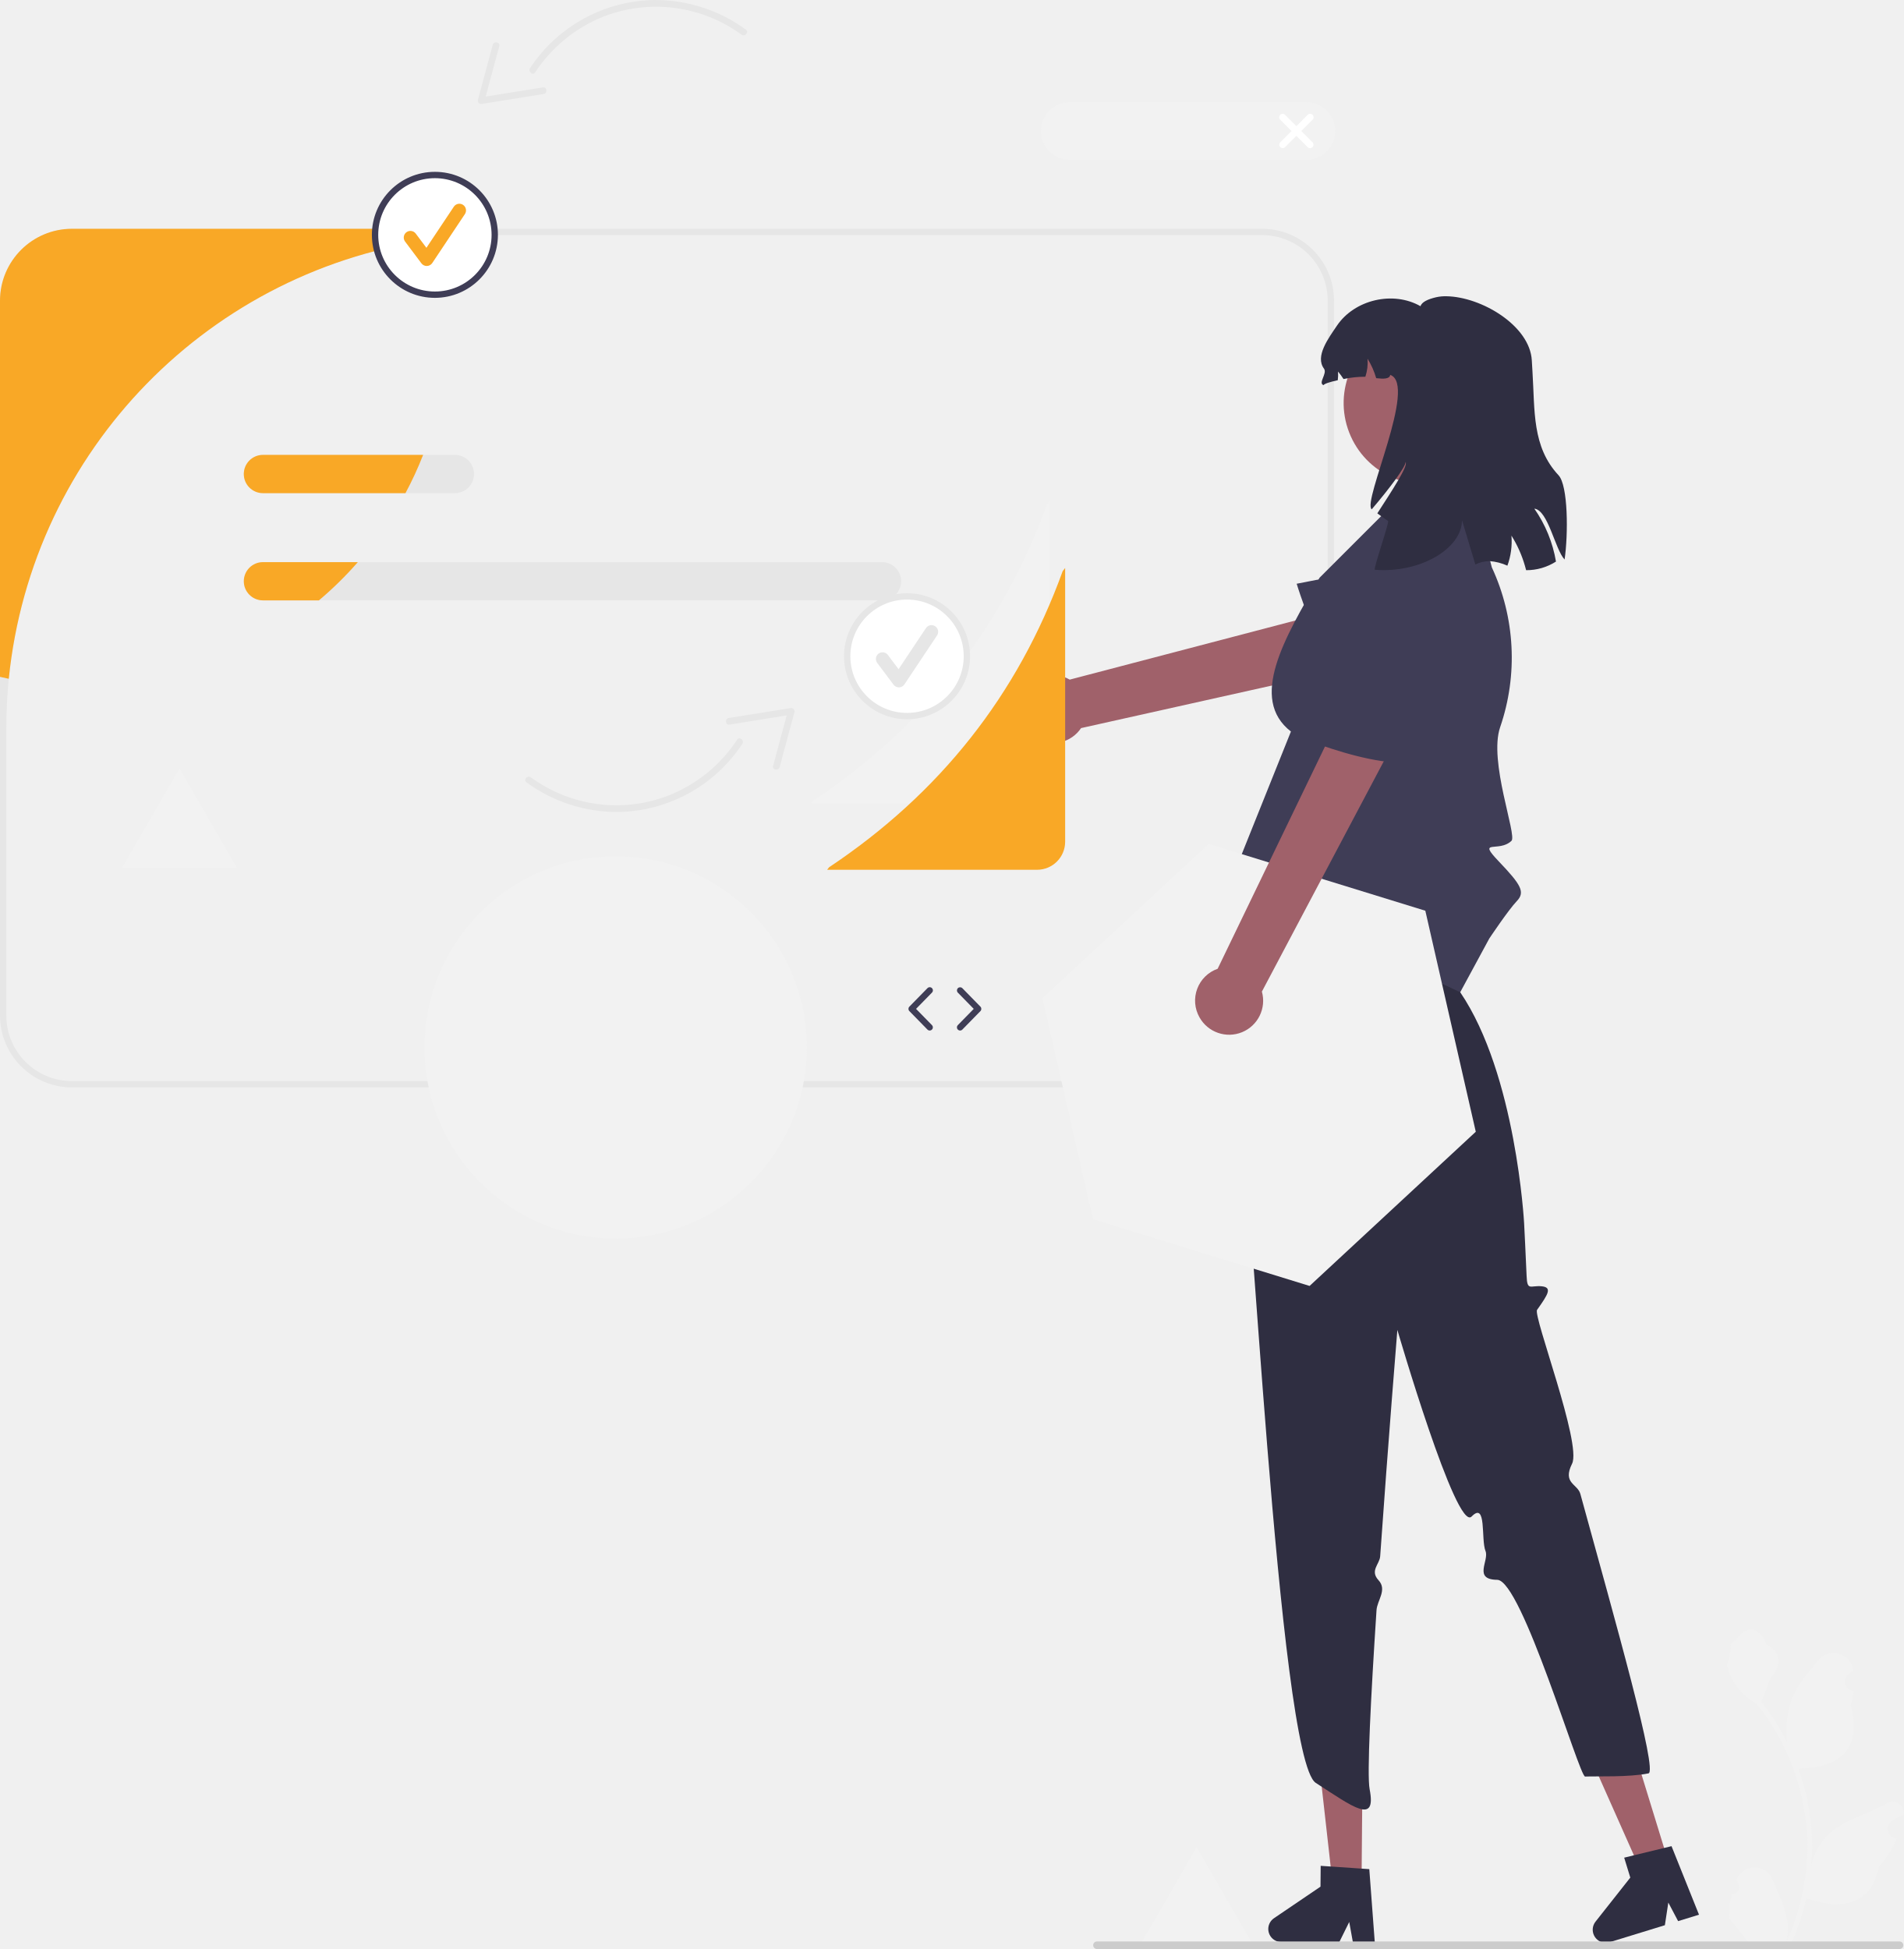
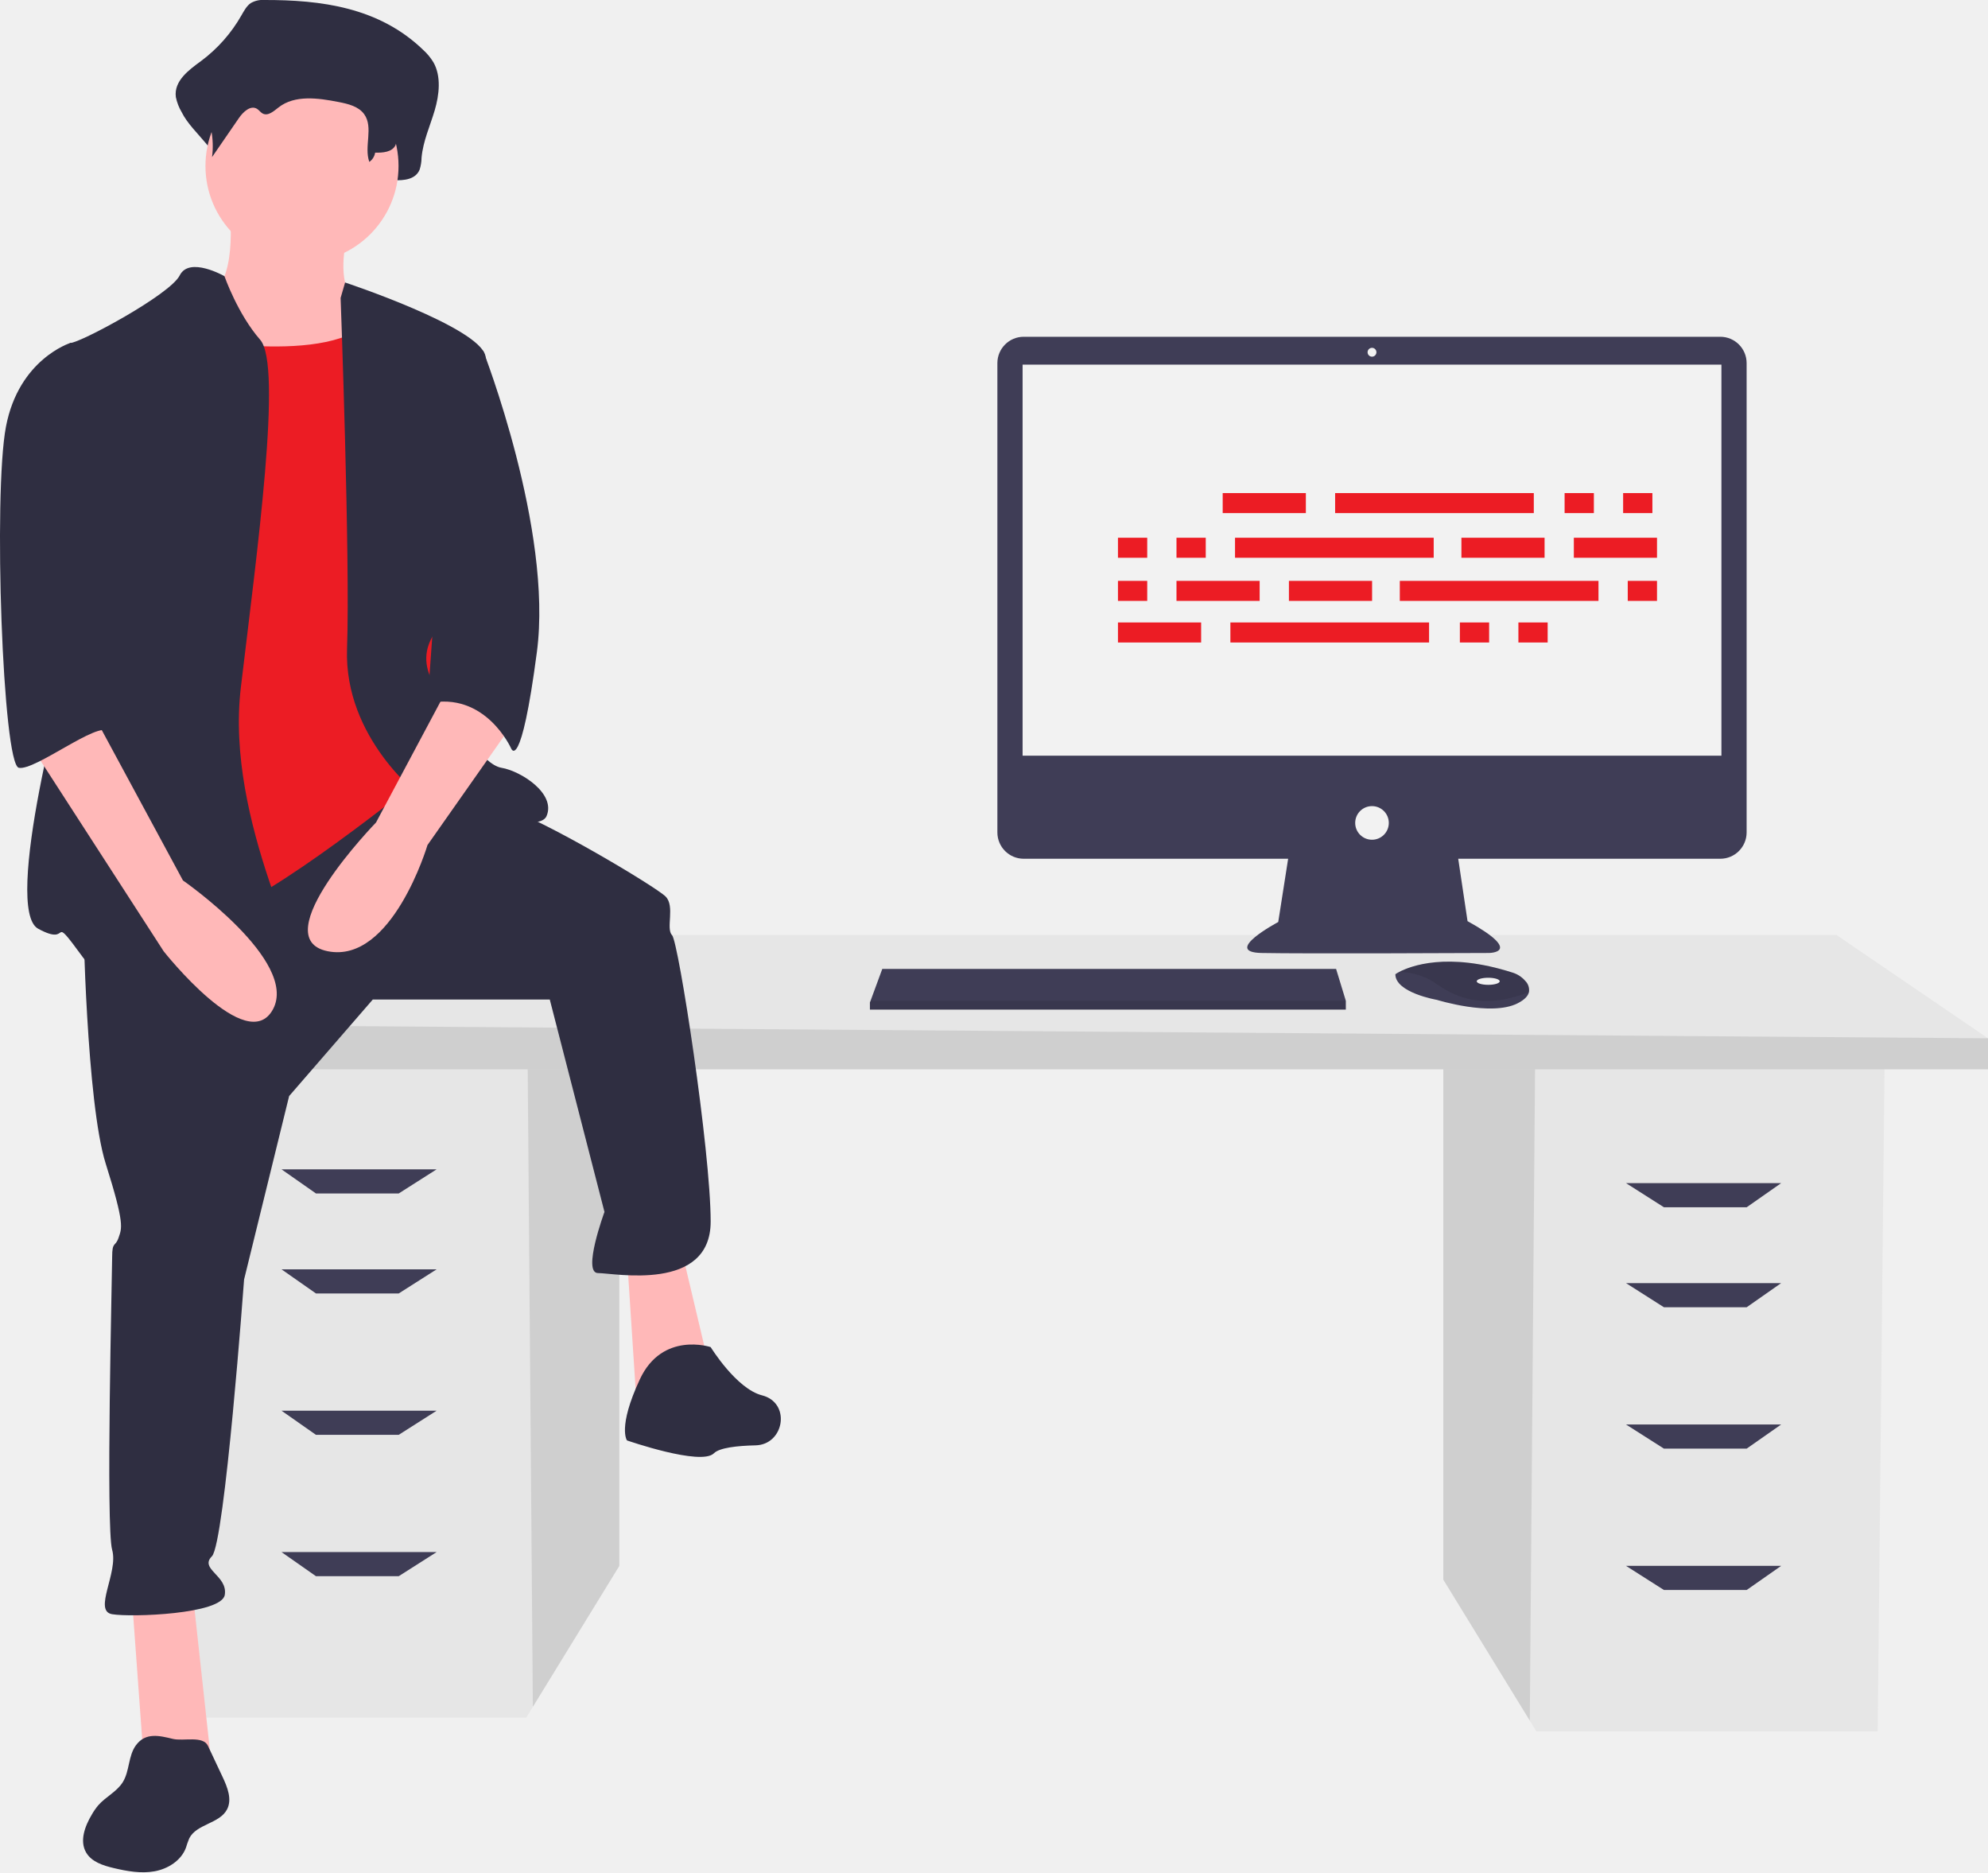
- <svg xmlns="http://www.w3.org/2000/svg" data-name="Layer 1" width="600.8" height="615.147" viewBox="0 0 600.8 615.147">
-   <polygon points="377.647 583.021 359.46 614.521 395.833 614.521 377.647 583.021 359.46 614.521 395.833 614.521 377.647 583.021" fill="#f2f2f2" />
-   <path d="M630.747,300.697v86.41a8.856,8.856,0,0,1-8.84,8.84h-66.28l.61-.78c34.87-23.28,59.58-54.34,73.73-93.48Z" transform="translate(-299.6003 -142.4264)" fill="#f2f2f2" />
-   <path d="M697.91,214.637h-375.62a22.717,22.717,0,0,0-22.69,22.69v225.62a22.717,22.717,0,0,0,22.69,22.69h375.62a22.717,22.717,0,0,0,22.69-22.69v-225.62A22.717,22.717,0,0,0,697.91,214.637Zm20.69,248.31a20.686,20.686,0,0,1-20.69,20.69h-375.62a20.686,20.686,0,0,1-20.69-20.69v-90.63q0-7.92.77-15.65a155.598,155.598,0,0,1,154.91-140.03H697.91a20.692,20.692,0,0,1,20.69,20.69Z" transform="translate(-299.6003 -142.4264)" fill="#e6e6e6" />
-   <path d="M577.95,319.847h-195.37a6.035,6.035,0,1,0,0,12.07h195.37a6.035,6.035,0,0,0,0-12.07Z" transform="translate(-299.6003 -142.4264)" fill="#e6e6e6" />
-   <path d="M443.15,285.997h-60.57a6.04,6.04,0,1,0,0,12.08h60.57a6.04,6.04,0,0,0,0-12.08Z" transform="translate(-299.6003 -142.4264)" fill="#e6e6e6" />
-   <path d="M382.58,319.847h29.95a112.867,112.867,0,0,1-12.28,12.07h-17.67a6.035,6.035,0,1,1,0-12.07Z" transform="translate(-299.6003 -142.4264)" fill="#f9a826" />
-   <path d="M382.58,285.997h50.55a111.071,111.071,0,0,1-5.57,12.08h-44.98a6.04,6.04,0,1,1,0-12.08Z" transform="translate(-299.6003 -142.4264)" fill="#f9a826" />
-   <path d="M437.98,217.827a155.753,155.753,0,0,0-135.61,138.84c-.93-.18-1.85-.39-2.77-.61v-118.73a22.717,22.717,0,0,1,22.69-22.69h114.89C437.47,215.687,437.73,216.757,437.98,217.827Z" transform="translate(-299.6003 -142.4264)" fill="#f9a826" />
-   <circle cx="137.249" cy="74.122" r="18.887" fill="#fff" />
-   <path d="M436.849,236.435A19.887,19.887,0,1,1,456.737,216.548,19.91,19.91,0,0,1,436.849,236.435Zm0-37.774A17.887,17.887,0,1,0,454.737,216.548,17.907,17.907,0,0,0,436.849,198.661Z" transform="translate(-299.6003 -142.4264)" fill="#3f3d56" />
-   <path d="M434.273,226.378a2.1,2.1,0,0,1-1.681-.841l-5.153-6.87a2.101,2.101,0,1,1,3.362-2.521l3.371,4.494,8.658-12.987a2.101,2.101,0,0,1,3.496,2.331l-10.306,15.458a2.102,2.102,0,0,1-1.69.935Z" transform="translate(-299.6003 -142.4264)" fill="#f9a826" />
-   <circle cx="286.249" cy="207.122" r="18.887" fill="#fff" />
-   <path d="M585.849,369.435A19.887,19.887,0,1,1,605.737,349.548,19.91,19.91,0,0,1,585.849,369.435Zm0-37.774A17.887,17.887,0,1,0,603.737,349.548,17.907,17.907,0,0,0,585.849,331.661Z" transform="translate(-299.6003 -142.4264)" fill="#e6e6e6" />
-   <path d="M583.273,359.378a2.1,2.1,0,0,1-1.681-.841l-5.153-6.87a2.101,2.101,0,1,1,3.362-2.521l3.371,4.494,8.658-12.987a2.101,2.101,0,0,1,3.496,2.331l-10.306,15.458a2.102,2.102,0,0,1-1.69.935Z" transform="translate(-299.6003 -142.4264)" fill="#e6e6e6" />
-   <path d="M534.974,151.765a48.472,48.472,0,0,0-28.736-9.338,47.805,47.805,0,0,0-39.353,21.49c-.732,1.119.869,2.479,1.609,1.349a46.322,46.322,0,0,1,21.703-17.653,45.714,45.714,0,0,1,43.428,5.762c1.085.798,2.44-.807,1.349-1.609Z" transform="translate(-299.6003 -142.4264)" fill="#e6e6e6" />
-   <path d="M455.093,156.603l-4.684,17.403a1.055,1.055,0,0,0,1.125,1.235l19.601-3.139c1.327-.212,1.153-2.306-.184-2.092l-19.601,3.139,1.125,1.235,4.684-17.403c.352-1.307-1.717-1.675-2.066-.379Z" transform="translate(-299.6003 -142.4264)" fill="#e6e6e6" />
-   <path d="M465.768,389.373a48.472,48.472,0,0,0,28.736,9.338,47.805,47.805,0,0,0,39.353-21.49c.732-1.119-.869-2.479-1.609-1.349a46.322,46.322,0,0,1-21.703,17.653,45.714,45.714,0,0,1-43.428-5.762c-1.085-.798-2.44.807-1.349,1.609Z" transform="translate(-299.6003 -142.4264)" fill="#e6e6e6" />
-   <path d="M545.648,384.535l4.684-17.403a1.055,1.055,0,0,0-1.125-1.235l-19.601,3.139c-1.327.212-1.153,2.306.184,2.092l19.601-3.139-1.125-1.235-4.684,17.403c-.352,1.307,1.717,1.675,2.066.379Z" transform="translate(-299.6003 -142.4264)" fill="#e6e6e6" />
-   <path d="M711.981,192.853h-74.902a9.079,9.079,0,0,1,0-18.157h74.902a9.079,9.079,0,0,1,0,18.157Z" transform="translate(-299.6003 -142.4264)" fill="#f2f2f2" />
-   <path d="M710.259,183.775l3.575-3.575a1.085,1.085,0,1,0-1.535-1.535l-3.575,3.575-3.575-3.575a1.085,1.085,0,1,0-1.535,1.535l3.575,3.575-3.549,3.549a1.085,1.085,0,1,0,1.535,1.535l3.549-3.549,3.549,3.549a1.085,1.085,0,0,0,1.535-1.535Z" transform="translate(-299.6003 -142.4264)" fill="#fff" />
-   <path d="M593.001,467.682a.997.997,0,0,1-.715-.301l-5.706-5.833a1.0 1,0,0,1,0-1.398l5.706-5.833a1,1,0,1,1,1.43,1.398l-5.022,5.133,5.022,5.134a1,1,0,0,1-.715,1.699Z" transform="translate(-299.6003 -142.4264)" fill="#3f3d56" />
-   <path d="M602.59,467.682a1,1,0,0,1-.715-1.699l5.021-5.134-5.021-5.133a1,1,0,0,1,1.43-1.398l5.706,5.833a1.0 1,0,0,1,0,1.398l-5.706,5.833A.997.997,0,0,1,602.59,467.682Z" transform="translate(-299.6003 -142.4264)" fill="#3f3d56" />
-   <path d="M621.813,362.506a10.67,10.67,0,0,1,15.382-5.577L731.527,332.209l1.548,19.434-92.303,20.587a10.728,10.728,0,0,1-18.959-9.724Z" transform="translate(-299.6003 -142.4264)" fill="#a0616a" />
-   <path d="M764.032,328.284l0,0a20.293,20.293,0,0,0-20.533-8.347l-34.687,6.729s11.941,39.975,27.064,39.092c6.373-.372,14.439-4.116,21.638-8.324A20.328,20.328,0,0,0,764.032,328.284Z" transform="translate(-299.6003 -142.4264)" fill="#3f3d56" />
-   <polygon points="429.689 594.175 420.498 594.098 416.429 557.819 429.994 557.933 429.689 594.175" fill="#a0616a" />
-   <path d="M733.44,755.197l-1.71-22.83-2.4-.16-9.79-.67-3.15-.21-.06,6.57-14.68,9.96a4.11,4.11,0,0,0,1.14,7.34,3.88,3.88,0,0,0,1.14.17l18.27.15.16-.32,3.04-6.16,1.11,6.16.06.36,6.9.06Z" transform="translate(-299.6003 -142.4264)" fill="#2f2e41" />
-   <polygon points="526.46 587.46 517.674 590.16 502.844 556.802 515.811 552.817 526.46 587.46" fill="#a0616a" />
-   <path d="M827.11,725.117l-2.34.57-9.53,2.31h-.01l-3.06.75,1.93,6.29-10.99,13.92a4.125,4.125,0,0,0,3.23,6.66,4.155,4.155,0,0,0,1.2-.18l.78-.24,16.69-5.13,1.09-7.15,3.09,5.86,6.59-2.03Z" transform="translate(-299.6003 -142.4264)" fill="#2f2e41" />
-   <path d="M710.801,431.549l-17.54,50.974-.579,4.079c-4.42,4.196,1.132,5.579-.949,6.685s-3.482,4.209-.676,4.763S702.907,697.423,714.837,705.143s19.191,13.304,17,2c-.883-4.554.366-28.972,2.172-56.508.205-3.121,3.438-6.424.633-9.458s.346-5.031.522-7.549c2.516-35.957,5.422-71.456,5.422-71.456s18.594,63.857,23.423,58.914,2.917,7.228,4.393,10.864c1.233,3.039-4.028,9.009,3.704,9.101S797.995,703.213,799.837,703.143c3.649-.139,13.908.254,20-1,3.008-.619-10.345-47.613-21.496-88.193-.889-3.236-5.729-3.311-2.616-9.559S783.35,557.716,784.679,555.847c3.527-4.963,4.871-7.12,1.392-7.445s-4.507,1.583-4.694-3.231-.788-16.685-.788-16.685-2.52-46.949-20.166-72.888l-1.505-15.412Z" transform="translate(-299.6003 -142.4264)" fill="#2f2e41" />
-   <path d="M711.601,432.64c-15.201,2.208-40.06,15.686-22.776-14l18.173-45.327c-13.317-10.34-2.128-29.445,9.031-48.539l25.912-25.912h22.51l5.953,22.641,0,0a67.611,67.611,0,0,1,2.62,50.445c-3.704,10.763,5.399,34.122,3.577,35.865-4,3.827-11-.834-4,6.496s8.402,9.676,5.701,12.504-8.701,11.827-8.701,11.827l-9.179,16.959Z" transform="translate(-299.6003 -142.4264)" fill="#3f3d56" />
-   <circle cx="749.295" cy="269.634" r="25.654" transform="translate(-346.3796 147.4857) rotate(-21.25043)" fill="#a0616a" />
-   <path d="M783.812,302.965a41.04,41.04,0,0,1,6.831,16.705,17.254,17.254,0,0,1-9.421,2.719c-.113-.437-.227-.874-.356-1.311a37.509,37.509,0,0,0-4.273-9.599,22.595,22.595,0,0,1-1.279,9.486,16.647,16.647,0,0,0-5.584-1.441,10.146,10.146,0,0,0-4.532,1.068c-1.635-5.423-3.14-10.408-4.209-13.986-.032,8.968-13.176,16.786-27.518,15.653-.518-.324,4.678-15.07,4.176-15.41-1.149-.761-2.266-1.586-3.383-2.396,4.694-7.252,9.793-15.022,8.919-16.187.065,1.441-5.083,8.369-10.683,14.908-3.108-2.282,14.552-39.415,5.827-42.426-.146,1.311-2.072,1.311-4.419,1.036a23.95,23.95,0,0,0-2.736-6.135,14.41,14.41,0,0,1-.68,5.682,33.09,33.09,0,0,0-6.896.728,22.098,22.098,0,0,0-1.732-2.363,14.071,14.071,0,0,1-.081,2.736c-2.315.502-4.225,1.085-4.5,1.554-1.813-.664,1.279-3.658.146-5.212-2.881-3.885,1.392-9.55,4.095-13.565,5.552-8.223,17.741-11.072,26.369-6.135.389-1.344,2.38-2.234,4.937-2.833a13.395,13.395,0,0,1,3.302-.308c11.007.194,26.288,9.275,26.887,20.266.049,1.101.13,2.299.21,3.577.777,12.302-.178,23.649,8.223,32.649,3.043,3.254,3.075,18.664,1.91,26.595C790.335,315.834,788.183,303.435,783.812,302.965Z" transform="translate(-299.6003 -142.4264)" fill="#2f2e41" />
-   <path d="M846.141,740.241a2.269,2.269,0,0,0,1.645-3.933l-.155-.618q.031-.074.062-.148a6.094,6.094,0,0,1,11.241.042c1.839,4.428,4.179,8.864,4.756,13.546a18.029,18.029,0,0,1-.316,6.2,72.281,72.281,0,0,0,6.575-30.021,69.766,69.766,0,0,0-.433-7.783q-.358-3.178-.995-6.31a73.119,73.119,0,0,0-14.5-30.99,19.459,19.459,0,0,1-8.093-8.397,14.843,14.843,0,0,1-1.35-4.056c.394.052,1.486-5.949,1.188-6.317.549-.833,1.532-1.247,2.131-2.06,2.982-4.043,7.091-3.337,9.236,2.157,4.582,2.313,4.627,6.148,1.815,9.837-1.789,2.347-2.035,5.522-3.604,8.035.162.207.329.407.491.614a73.591,73.591,0,0,1,7.681,12.169,30.592,30.592,0,0,1,1.826-14.21c1.748-4.217,5.025-7.769,7.91-11.415a6.279,6.279,0,0,1,11.184,3.083q.009.081.017.161-.643.363-1.259.77a3.078,3.078,0,0,0,1.241,5.602l.063.01a30.628,30.628,0,0,1-.807,4.579c3.702,14.316-4.29,19.53-15.701,19.764-.252.129-.497.258-.749.381a75.115,75.115,0,0,1,4.043,19.028,71.245,71.245,0,0,1-.052,11.503l.019-.136a18.826,18.826,0,0,1,6.427-10.87c4.946-4.063,11.933-5.559,17.268-8.824a3.533,3.533,0,0,1,5.411,3.437l-.022.143a20.675,20.675,0,0,0-2.319,1.117q-.643.363-1.259.77a3.078,3.078,0,0,0,1.241,5.602l.063.01c.045.006.084.013.129.019a30.655,30.655,0,0,1-5.639,8.829c-2.315,12.497-12.256,13.683-22.89,10.044H869.657a75.093,75.093,0,0,1-5.044,14.726H846.592c-.065-.2-.123-.407-.181-.607a20.475,20.475,0,0,0,4.986-.297c-1.337-1.641-2.674-3.294-4.011-4.935a1.119,1.119,0,0,1-.084-.097c-.678-.84-1.363-1.673-2.041-2.512l-0-.001a29.99,29.99,0,0,1,.879-7.64Z" transform="translate(-299.6003 -142.4264)" fill="#f2f2f2" />
-   <path d="M644.59,756.384a1.186,1.186,0,0,0,1.19,1.19h253.29a1.19,1.19,0,1,0,0-2.38h-253.29A1.187,1.187,0,0,0,644.59,756.384Z" transform="translate(-299.6003 -142.4264)" fill="#ccc" />
-   <polygon points="465.735 357.202 413.285 405.87 344.912 384.781 328.99 315.024 381.44 266.356 449.813 287.445 465.735 357.202" fill="#f2f2f2" />
-   <path d="M678.135,463.509a10.67,10.67,0,0,1,5.739-15.322l42.405-87.814,15.791,11.433-44.234,83.589a10.728,10.728,0,0,1-19.701,8.115Z" transform="translate(-299.6003 -142.4264)" fill="#a0616a" />
-   <path d="M744.387,333.094l0,0a20.293,20.293,0,0,0-19.675,10.206l-17.389,30.759s38.164,16.855,47.306,4.776c3.853-5.091,6.238-13.657,7.708-21.865A20.328,20.328,0,0,0,744.387,333.094Z" transform="translate(-299.6003 -142.4264)" fill="#3f3d56" />
-   <path d="M635.747,321.697v86.41a8.856,8.856,0,0,1-8.84,8.84h-66.28l.61-.78c34.87-23.28,59.58-54.34,73.73-93.48Z" transform="translate(-299.6003 -142.4264)" fill="#f9a826" />
-   <polygon points="56.647 242.521 38.46 274.021 74.833 274.021 56.647 242.521 38.46 274.021 74.833 274.021 56.647 242.521" fill="#f2f2f2" />
-   <circle cx="194.293" cy="330.594" r="60.327" fill="#f2f2f2" />
+ <svg xmlns="http://www.w3.org/2000/svg" data-name="Layer 1" width="711.188" height="669.683" viewBox="0 0 711.188 669.683">
+   <polygon points="516.326 380.018 516.326 565.013 547.27 615.443 549.625 619.279 671.722 619.279 674.189 380.018 516.326 380.018" fill="#e6e6e6" />
+   <polygon points="516.326 380.018 516.326 565.013 547.27 615.443 549.169 380.018 516.326 380.018" opacity="0.1" />
+   <polygon points="221.566 375.084 221.566 560.08 190.622 610.51 188.267 614.345 66.17 614.345 63.703 375.084 221.566 375.084" fill="#e6e6e6" />
+   <polygon points="221.566 375.084 221.566 560.08 190.622 610.51 188.723 375.084 221.566 375.084" opacity="0.1" />
+   <polygon points="711.188 371.385 711.188 382.484 47.67 382.484 47.67 366.451 109.335 334.385 656.923 334.385 711.188 371.385" fill="#e6e6e6" />
+   <polygon points="711.188 371.385 711.188 382.484 47.67 382.484 47.67 366.451 711.188 371.385" opacity="0.1" />
+   <polygon points="142.635 426.883 113.035 426.883 100.702 418.25 156.201 418.25 142.635 426.883" fill="#3f3d56" />
+   <polygon points="142.635 462.649 113.035 462.649 100.702 454.016 156.201 454.016 142.635 462.649" fill="#3f3d56" />
+   <polygon points="142.635 513.215 113.035 513.215 100.702 504.581 156.201 504.581 142.635 513.215" fill="#3f3d56" />
+   <polygon points="142.635 563.78 113.035 563.78 100.702 555.147 156.201 555.147 142.635 563.78" fill="#3f3d56" />
+   <polygon points="595.257 431.816 624.857 431.816 637.19 423.183 581.691 423.183 595.257 431.816" fill="#3f3d56" />
+   <polygon points="595.257 467.582 624.857 467.582 637.19 458.949 581.691 458.949 595.257 467.582" fill="#3f3d56" />
+   <polygon points="595.257 518.148 624.857 518.148 637.19 509.515 581.691 509.515 595.257 518.148" fill="#3f3d56" />
+   <polygon points="595.257 568.713 624.857 568.713 637.19 560.08 581.691 560.08 595.257 568.713" fill="#3f3d56" />
+   <path d="M859.82,235.615H610.634a9.423,9.423,0,0,0-9.424,9.424V412.897a9.423,9.423,0,0,0,9.424,9.424h94.593l-3.544,22.626s-20.253,10.759-6.013,11.076,81.328,0,81.328,0,12.974,0-7.595-11.392l-3.334-22.31h93.75a9.423,9.423,0,0,0,9.424-9.424V245.039A9.423,9.423,0,0,0,859.82,235.615Z" transform="translate(-244.406 -115.1587)" fill="#3f3d56" />
+   <rect x="365.823" y="130.424" width="249.996" height="139.871" fill="#f2f2f2" />
+   <circle cx="490.821" cy="125.994" r="1.582" fill="#f2f2f2" />
+   <circle cx="490.821" cy="294.346" r="6.013" fill="#f2f2f2" />
+   <polygon points="481.452 357.952 481.452 361.117 311.202 361.117 311.202 358.585 311.436 357.952 315.632 346.56 477.971 346.56 481.452 357.952" fill="#3f3d56" />
+   <path d="M791.376,470.013c-.31,1.326-1.481,2.725-4.127,4.047-9.493,4.747-28.797-1.266-28.797-1.266s-14.873-2.532-14.873-9.177a11.866,11.866,0,0,1,1.304-.775c3.991-2.112,17.225-7.322,40.691.221a9.786,9.786,0,0,1,4.46,2.923A4.667,4.667,0,0,1,791.376,470.013Z" transform="translate(-244.406 -115.1587)" fill="#3f3d56" />
+   <path d="M791.376,470.013c-11.62,4.452-21.977,4.785-32.607-2.598a23.343,23.343,0,0,0-13.886-4.573c3.991-2.112,17.225-7.322,40.691.221a9.786,9.786,0,0,1,4.46,2.923A4.667,4.667,0,0,1,791.376,470.013Z" transform="translate(-244.406 -115.1587)" opacity="0.1" />
+   <ellipse cx="532.4" cy="350.99" rx="4.114" ry="1.266" fill="#f2f2f2" />
+   <polygon points="481.452 357.952 481.452 361.117 311.202 361.117 311.202 358.585 311.436 357.952 481.452 357.952" opacity="0.1" />
+   <path d="M339.068,115.159a8.554,8.554,0,0,0-4.961,1.108c-1.476,1.011-2.406,2.782-3.356,4.429a52.986,52.986,0,0,1-14.434,16.305c-4.289,3.142-9.742,7.06-9.008,12.853a17.372,17.372,0,0,0,2.091,5.426c3.957,7.987,14.754,14.159,13.692,23.273,3.931-6.581-1.327-9.835,2.604-16.416,1.872-3.134,5.124-6.672,7.951-4.704.946.659,1.568,1.841,2.553,2.419,2.351,1.38,4.853-1.258,6.934-3.126,7.177-6.443,17.383-4.755,26.314-2.747,4.216.948,8.847,2.191,11.34,6.221,3.277,5.298-3.113,11.02-4.728,17.01a3.264,3.264,0,0,0,3.503,4.062c2.68-.264,5.854-.481,6.013-1.657,3.372.12,7.503-.262,8.947-3.772a14.762,14.762,0,0,0,.693-4.293c.53-5.897,3.033-11.277,4.691-16.89s2.379-12.191-.419-17.167a19.864,19.864,0,0,0-3.666-4.456C379.94,117.67,359.063,115.136,339.068,115.159Z" transform="translate(-244.406 -115.1587)" fill="#2f2e41" />
+   <path d="M326.544,190.064s3.453,28.778-9.209,31.081,11.511,41.441,11.511,41.441l57.557,6.907-13.814-46.045s-9.209-3.453-3.453-26.476S326.544,190.064,326.544,190.064Z" transform="translate(-244.406 -115.1587)" fill="#ffb8b8" />
+   <polygon points="47.028 569.318 51.633 632.631 75.806 632.631 68.9 569.318 47.028 569.318" fill="#ffb8b8" />
+   <polygon points="224.303 449.6 227.756 502.552 254.233 491.041 243.872 447.298 224.303 449.6" fill="#ffb8b8" />
+   <path d="M274.167,442.738s1.151,66.766,8.058,88.637,5.756,23.023,4.605,26.476-2.302,1.151-2.302,6.907-2.302,96.695,0,104.753-6.907,21.872,0,23.023,39.139,0,40.29-6.907-9.209-9.209-4.605-13.814,11.511-98.998,11.511-98.998l16.116-65.615,29.93-34.534H441.082l19.569,75.975s-8.058,21.872-2.302,21.872,40.29,6.907,40.29-18.418S487.127,451.947,484.825,449.645s1.151-10.36-2.302-13.814-43.743-27.627-58.708-32.232S387.857,393.515,387.857,393.515Z" transform="translate(-244.406 -115.1587)" fill="#2f2e41" />
+   <path d="M498.639,596.991s-17.267-5.756-25.325,11.511-4.605,21.872-4.605,21.872,26.476,9.209,31.081,4.605c2.003-2.003,8.365-2.699,14.913-2.846,9.973-.224,12.626-14.333,3.207-17.619q-.421-.147-.853-.255C507.848,611.955,498.639,596.991,498.639,596.991Z" transform="translate(-244.406 -115.1587)" fill="#2f2e41" />
+   <circle cx="108.038" cy="59.365" r="34.534" fill="#ffb8b8" />
+   <path d="M307.55,235.534s56.406,11.511,70.219-6.907,19.569,51.801,19.569,51.801l6.907,73.673-10.36,40.29s-54.103,43.743-71.37,47.197-43.743,5.756-43.743,5.756,8.058-127.776,8.058-130.078S307.55,235.534,307.55,235.534Z" transform="translate(-244.406 -115.1587)" fill="#ec1c24" />
+   <path d="M324.704,213.945s-12.55-7.189-16.003-.282S273.016,237.836,269.562,237.836s6.907,95.544,2.302,107.056S245.389,440.436,258.051,447.343s3.453-6.907,16.116,10.36,74.824,17.267,78.277,10.36-27.627-58.708-21.872-107.056,14.965-115.114,6.907-124.323S324.704,213.945,324.704,213.945Z" transform="translate(-244.406 -115.1587)" fill="#2f2e41" />
+   <path d="M366.258,221.72l1.603-5.518s47.895,15.878,50.198,26.238,1.151,82.882-6.907,88.637-19.569,14.965-11.511,28.778,17.267,28.778,24.174,29.93,19.569,9.209,16.116,17.267-44.894-6.907-44.894-6.907-27.627-20.72-26.476-52.952S366.258,221.72,366.258,221.72Z" transform="translate(-244.406 -115.1587)" fill="#2f2e41" />
+   <path d="M406.548,357.554l-27.627,51.801s-40.29,41.441-17.267,46.045,35.685-37.987,35.685-37.987l29.93-42.592Z" transform="translate(-244.406 -115.1587)" fill="#ffb8b8" />
+   <path d="M340.75,124.195a7.838,7.838,0,0,0-4.039.783,9.413,9.413,0,0,0-2.732,3.131,39.773,39.773,0,0,1-11.75,11.524c-3.491,2.221-7.93,4.99-7.333,9.084a11.359,11.359,0,0,0,1.702,3.835,30.163,30.163,0,0,1,3.665,18.801l9.6-13.954c1.524-2.215,4.171-4.715,6.472-3.324.77.466,1.276,1.301,2.078,1.71,1.914.975,3.95-.889,5.644-2.21,5.842-4.554,14.15-3.361,21.421-1.942,3.432.67,7.202,1.549,9.231,4.397,3.372,4.733-.149,11.572,1.819,17.04a5.023,5.023,0,0,0,2.079-3.317c2.745.085,6.107-.185,7.283-2.666a9.188,9.188,0,0,0,.564-3.034c.432-4.168,2.469-7.971,3.819-11.938s1.937-8.616-.341-12.133a14.681,14.681,0,0,0-2.984-3.149C374.022,125.97,357.027,124.178,340.75,124.195Z" transform="translate(-244.406 -115.1587)" fill="#2f2e41" />
+   <path d="M406.548,237.836l10.725,2.847s24.96,63.919,19.204,107.662-9.209,34.534-9.209,34.534-9.209-20.72-29.93-16.116Z" transform="translate(-244.406 -115.1587)" fill="#2f2e41" />
+   <path d="M293.029,739.422c-2.776,3.772-2.219,9.165-4.678,13.151-2.131,3.455-6.148,5.267-8.814,8.329a22.326,22.326,0,0,0-2.266,3.26c-2.473,4.143-4.483,9.452-2.048,13.616,1.959,3.35,6.078,4.66,9.855,5.552,4.774,1.128,9.734,2.031,14.564,1.169s9.549-3.819,11.271-8.412a32.5,32.5,0,0,1,1.205-3.401c2.617-5.153,10.827-5.209,13.506-10.33,1.875-3.584.151-7.916-1.571-11.576l-5.261-11.177c-1.746-3.709-8.824-1.576-12.513-2.465C301.465,735.978,296.491,734.701,293.029,739.422Z" transform="translate(-244.406 -115.1587)" fill="#2f2e41" />
+   <path d="M254.598,380.577l48.348,74.824s29.93,37.987,39.139,20.72-32.232-46.045-32.232-46.045L278.772,372.519Z" transform="translate(-244.406 -115.1587)" fill="#ffb8b8" />
+   <path d="M278.772,240.138,269.562,237.836s-18.418,5.756-23.023,29.93-1.151,120.869,4.605,122.02,28.427-16.837,32.056-13.023-7.882-15.756-4.429-26.116S278.772,240.138,278.772,240.138Z" transform="translate(-244.406 -115.1587)" fill="#2f2e41" />
+   <g id="f3c2397c-d780-4cc6-97d8-1503d8277a2c" data-name="Group 13">
+     <rect id="ad41612f-86f7-46b2-a964-3a5da7bcf3cf" data-name="Rectangle 55" x="437.407" y="176.363" width="29.752" height="7.163" fill="#ec1c24" />
+     <rect id="b9a0b375-cc2a-4c59-8850-661af54e4f62" data-name="Rectangle 56" x="559.722" y="176.363" width="10.468" height="7.163" fill="#ec1c24" />
+     <rect id="e174c2ab-9bc5-41ec-b37c-b06fbf8a9878" data-name="Rectangle 57" x="580.659" y="176.363" width="10.468" height="7.163" fill="#ec1c24" />
+     <rect id="ba2479ac-4c7d-43b4-a028-73b1e20e4002" data-name="Rectangle 58" x="477.628" y="176.363" width="71.075" height="7.163" fill="#ec1c24" />
+     <rect id="ac60ef86-00f2-480b-8171-28b6fdfc1958" data-name="Rectangle 59" x="399.941" y="222.644" width="29.752" height="7.163" fill="#ec1c24" />
+     <rect id="b3d8298d-cd65-487a-8b19-4cee946356e7" data-name="Rectangle 60" x="522.256" y="222.644" width="10.468" height="7.163" fill="#ec1c24" />
+     <rect id="ed27f15f-f0c4-4569-8330-a6688f8e356c" data-name="Rectangle 61" x="543.193" y="222.644" width="10.468" height="7.163" fill="#ec1c24" />
+     <rect id="f685c005-adaf-4d60-acda-005b037d82a6" data-name="Rectangle 62" x="440.162" y="222.644" width="71.075" height="7.163" fill="#ec1c24" />
+     <rect id="eca7c7fc-83f8-48ca-a588-6606db47af3f" data-name="Rectangle 63" x="522.807" y="192.341" width="29.752" height="7.163" fill="#ec1c24" />
+     <rect id="a71b5b2f-f8b9-481d-a301-5e3357e5fe42" data-name="Rectangle 64" x="563.028" y="192.341" width="29.752" height="7.163" fill="#ec1c24" />
+     <rect id="abb3a25a-f854-41fc-8391-e6ad9fbe2417" data-name="Rectangle 66" x="399.941" y="192.341" width="10.468" height="7.163" fill="#ec1c24" />
+     <rect id="add2b425-b775-4eb5-9c25-8c4c14f957c9" data-name="Rectangle 67" x="420.878" y="192.341" width="10.468" height="7.163" fill="#ec1c24" />
+     <rect id="b7159612-3b84-4b0b-a885-612eaab04c06" data-name="Rectangle 68" x="441.815" y="192.341" width="71.075" height="7.163" fill="#ec1c24" />
+     <rect id="edfc7301-4de5-47dc-80e2-1ae2da982d6d" data-name="Rectangle 69" x="461.099" y="207.768" width="29.752" height="7.163" fill="#ec1c24" />
+     <rect id="e1009f91-6275-4375-80fa-0d778e331fdc" data-name="Rectangle 70" x="420.878" y="207.768" width="29.752" height="7.163" fill="#ec1c24" />
+     <rect id="a060fb9f-1f1a-4862-9a69-16dd49199e18" data-name="Rectangle 71" x="399.941" y="207.768" width="10.468" height="7.163" fill="#ec1c24" />
+     <rect id="b6754d5f-104f-449c-b9a9-cf9ac82bf5fe" data-name="Rectangle 73" x="582.312" y="207.768" width="10.468" height="7.163" fill="#ec1c24" />
+     <rect id="e6ed1ccd-2cfd-450f-a339-07df3a1ee6bb" data-name="Rectangle 74" x="500.768" y="207.768" width="71.075" height="7.163" fill="#ec1c24" />
+   </g>
</svg>
